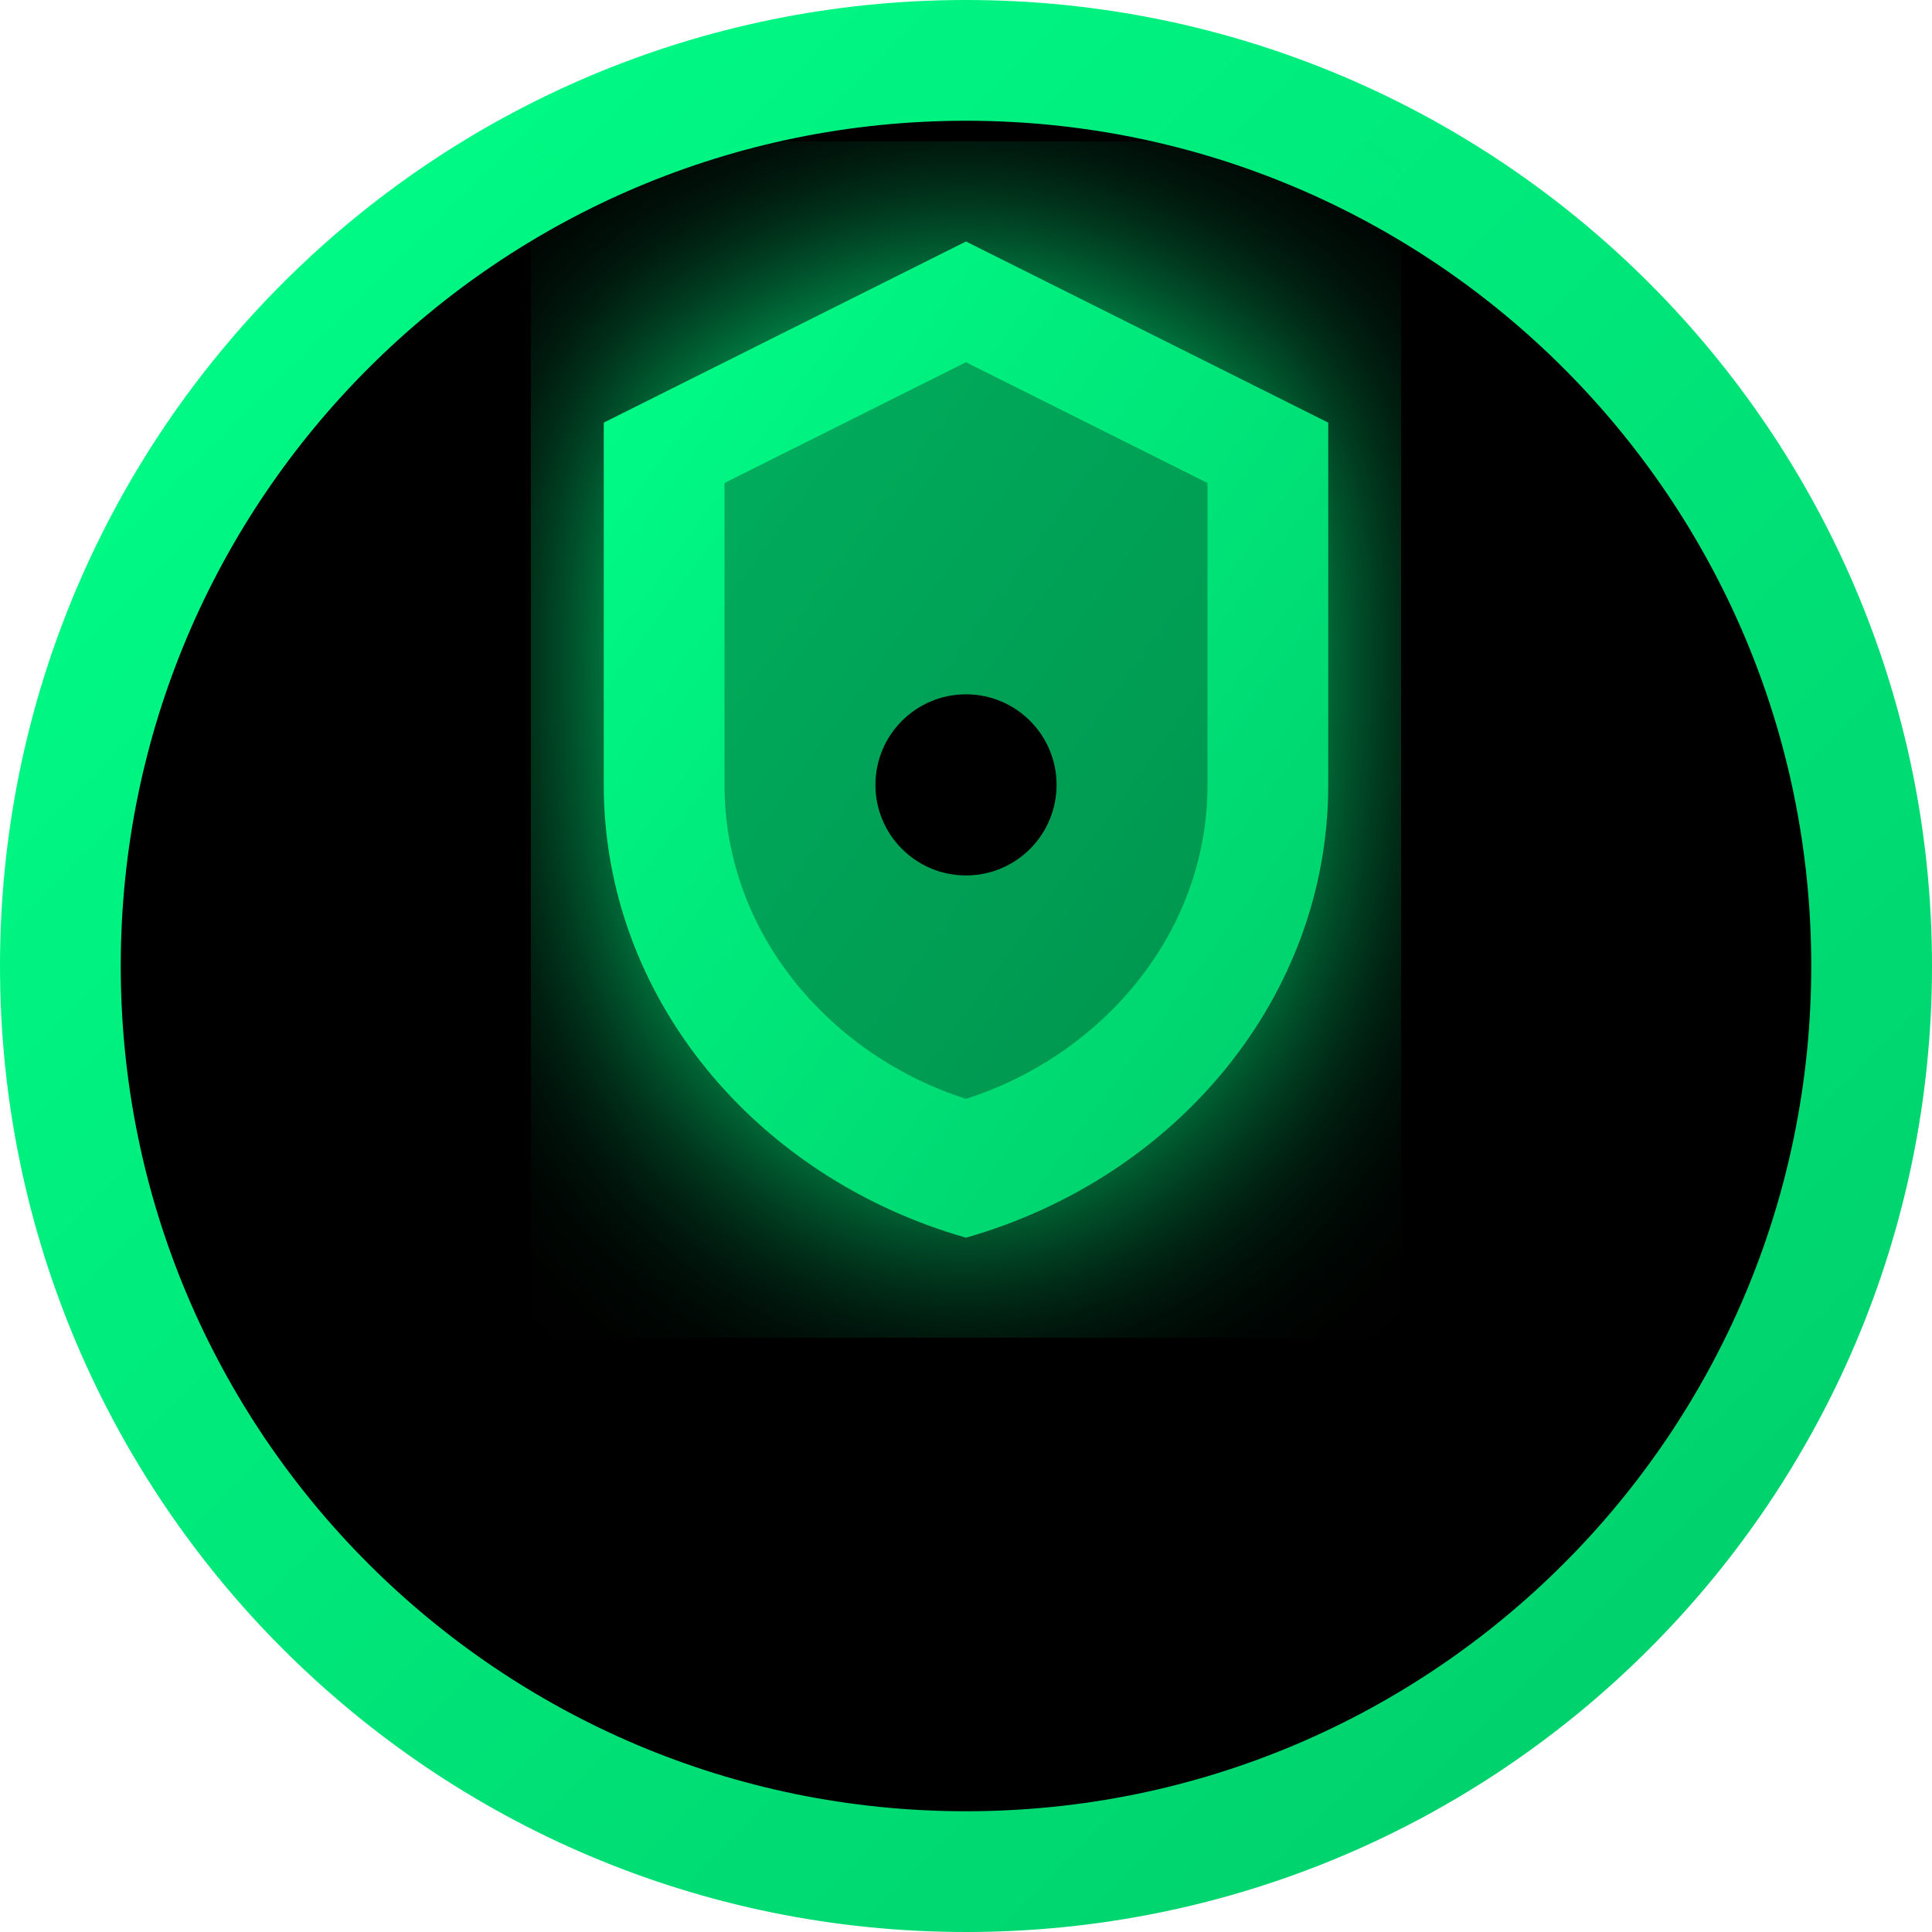
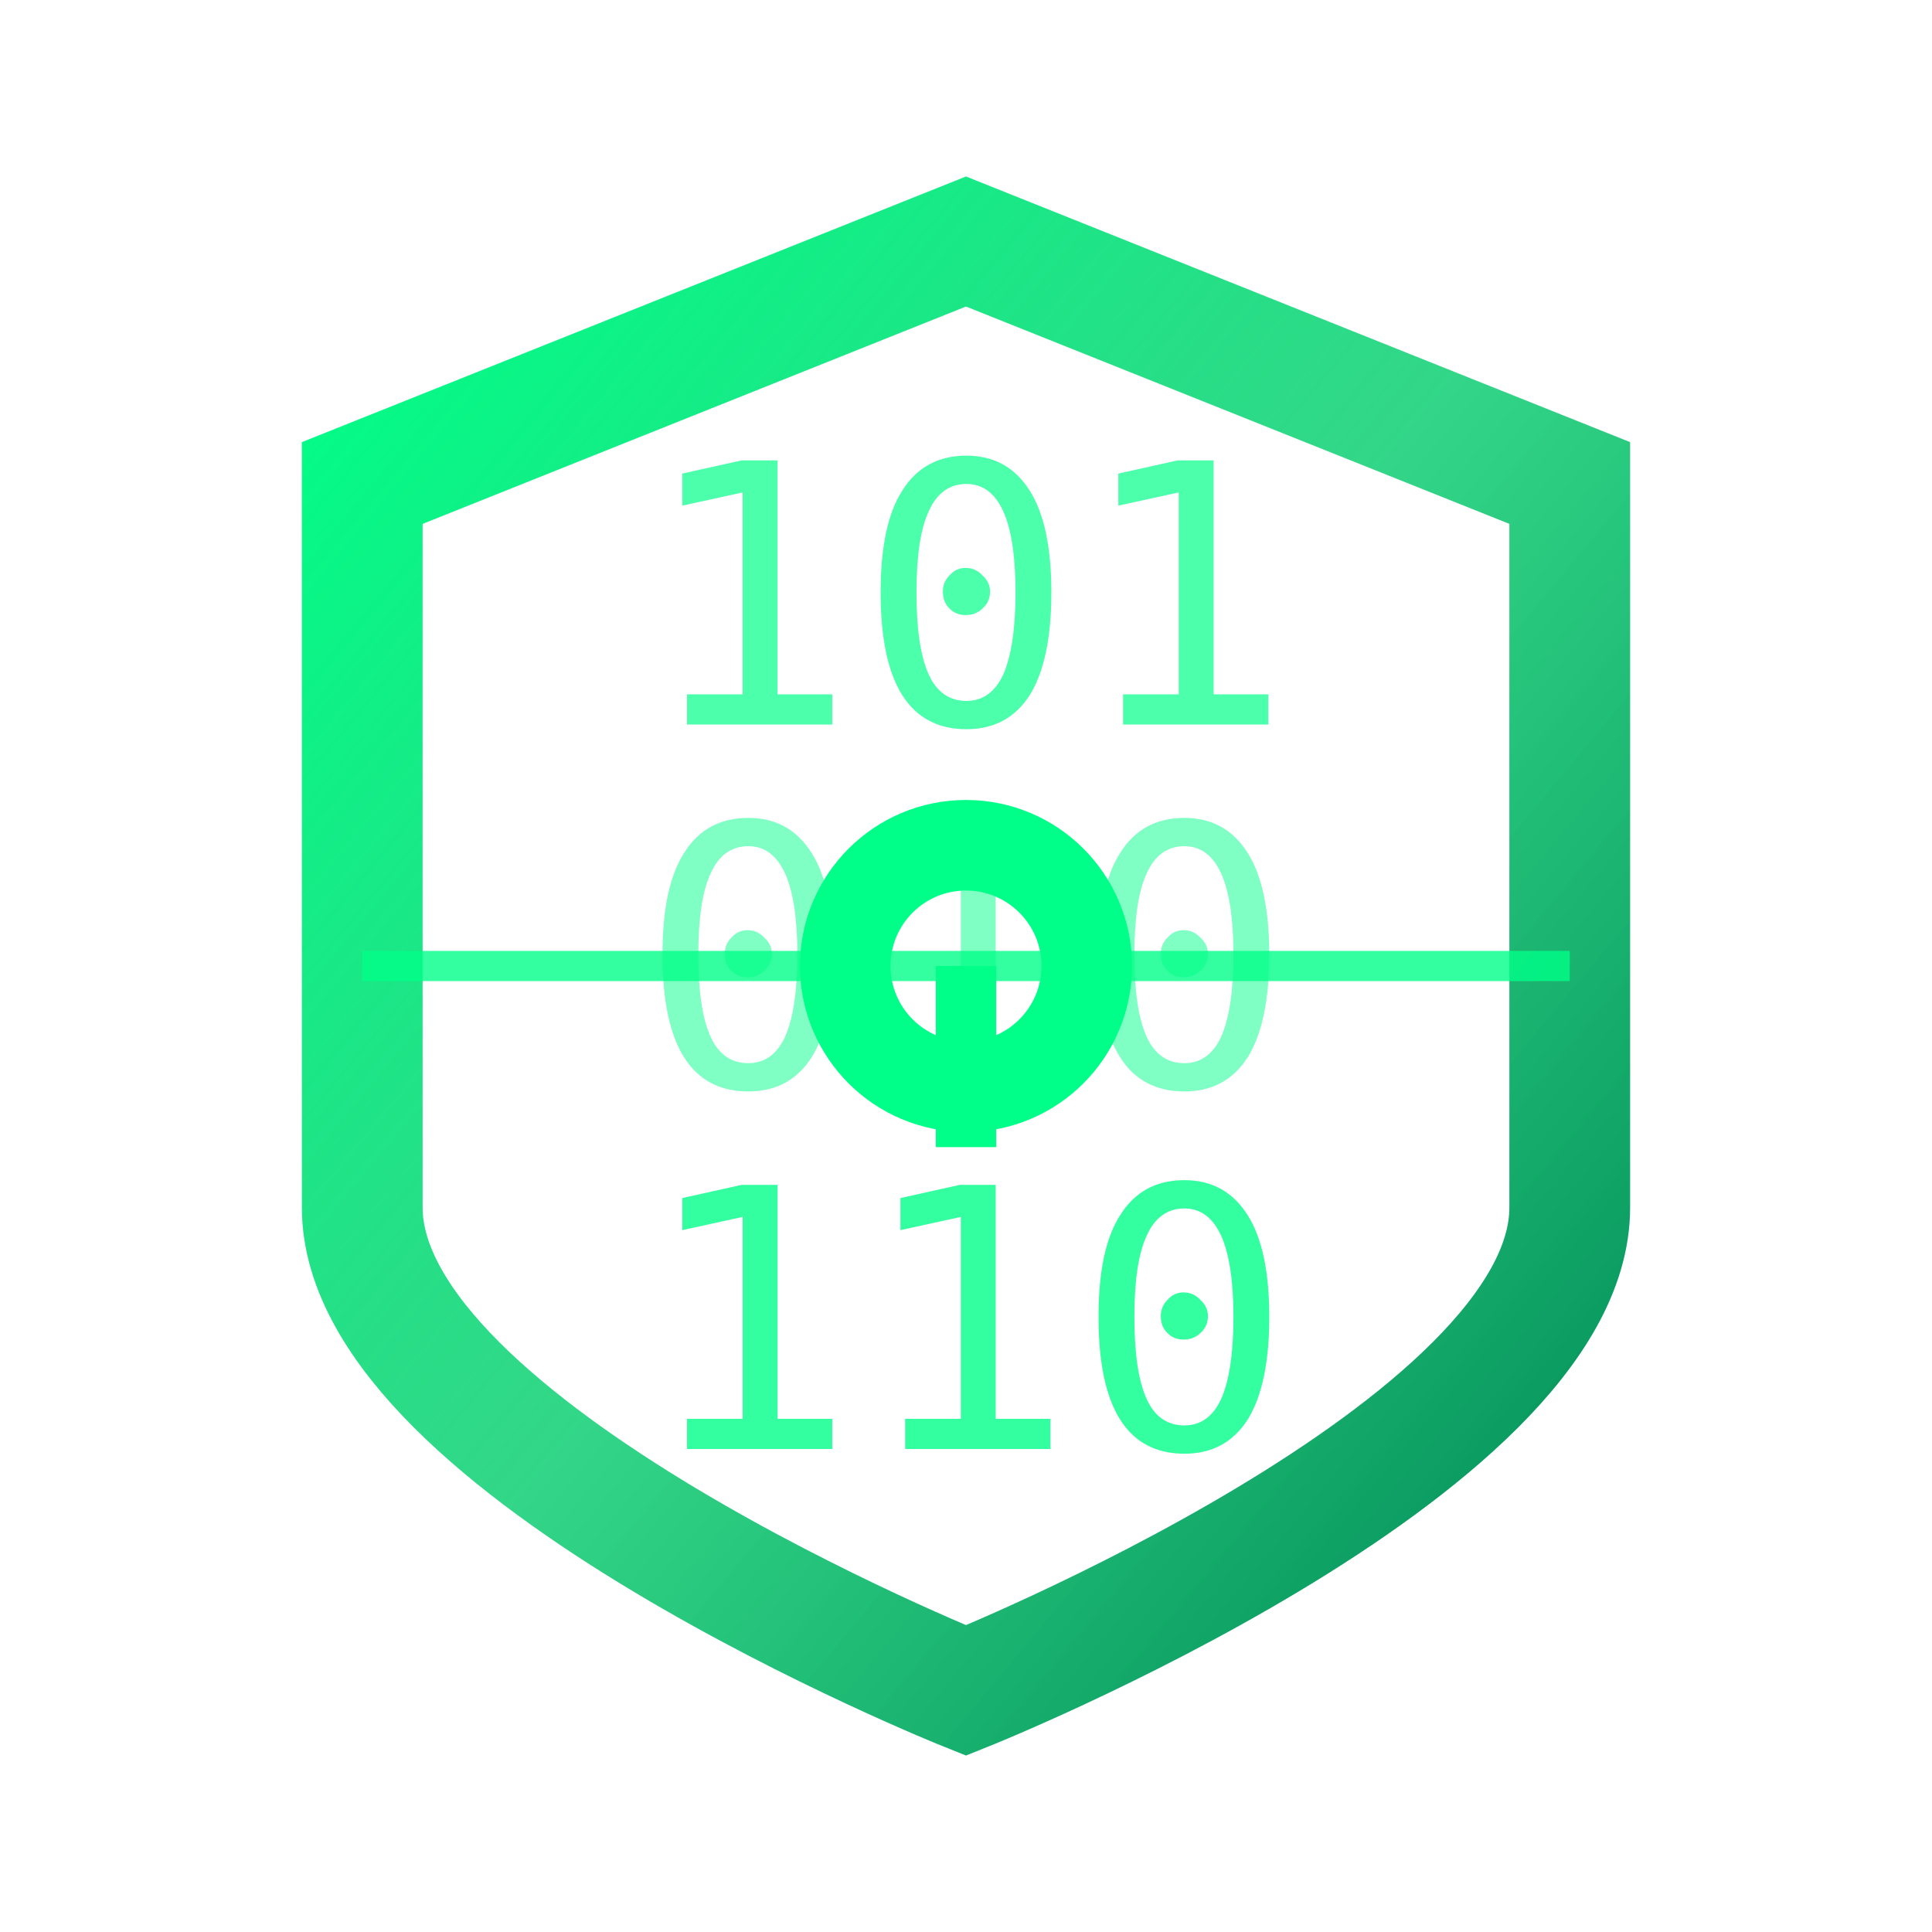
- <svg xmlns="http://www.w3.org/2000/svg" width="32" height="32" viewBox="0 0 32 32" fill="none">
+ <svg xmlns="http://www.w3.org/2000/svg" width="32" height="32" viewBox="0 0 32 32">
  <defs>
-     <linearGradient id="shieldGradient" x1="0%" y1="0%" x2="100%" y2="100%">
+     <linearGradient id="greenGlow" x1="0%" y1="0%" x2="100%" y2="100%">
      <stop offset="0%" style="stop-color:#00ff88;stop-opacity:1" />
-       <stop offset="100%" style="stop-color:#00cc6a;stop-opacity:1" />
+       <stop offset="50%" style="stop-color:#00cc6a;stop-opacity:0.8" />
+       <stop offset="100%" style="stop-color:#008855;stop-opacity:1" />
    </linearGradient>
-     <filter id="glow">
-       <feGaussianBlur stdDeviation="2" result="coloredBlur" />
-       <feMerge>
-         <feMergeNode in="coloredBlur" />
-         <feMergeNode in="SourceGraphic" />
-       </feMerge>
-     </filter>
+     <radialGradient id="centerGlow" cx="50%" cy="50%" r="50%">
+       <stop offset="0%" style="stop-color:#00ff88;stop-opacity:0.8" />
+       <stop offset="100%" style="stop-color:#004433;stop-opacity:1" />
+     </radialGradient>
  </defs>
-   <circle cx="16" cy="16" r="15" fill="#000000" stroke="url(#shieldGradient)" stroke-width="2" />
-   <path d="M16 4L10 7v6c0 3.5 2.5 6.5 6 7.5 3.5-1 6-4 6-7.5V7l-6-3z" fill="url(#shieldGradient)" filter="url(#glow)" />
-   <path d="M16 6L12 8v5c0 2.5 1.8 4.5 4 5.2 2.2-0.7 4-2.7 4-5.2V8l-4-2z" fill="#000000" opacity="0.3" />
-   <circle cx="16" cy="13" r="1.5" fill="#000000" />
+   <path d="M16 4 L26 8 L26 20 C26 24 16 28 16 28 C16 28 6 24 6 20 L6 8 Z" fill="none" stroke="url(#greenGlow)" stroke-width="2" />
+   <text x="16" y="12" text-anchor="middle" font-family="monospace" font-size="6" fill="#00ff88" opacity="0.7">101</text>
+   <text x="16" y="18" text-anchor="middle" font-family="monospace" font-size="6" fill="#00ff88" opacity="0.5">010</text>
+   <text x="16" y="24" text-anchor="middle" font-family="monospace" font-size="6" fill="#00ff88" opacity="0.8">110</text>
+   <circle cx="16" cy="16" r="2" fill="none" stroke="#00ff88" stroke-width="1.5" />
+   <rect x="15.5" y="16" width="1" height="3" fill="#00ff88" />
+   <line x1="6" y1="16" x2="26" y2="16" stroke="#00ff88" stroke-width="0.5" opacity="0.8">
+     <animate attributeName="y1" values="8;24;8" dur="3s" repeatCount="indefinite" />
+     <animate attributeName="y2" values="8;24;8" dur="3s" repeatCount="indefinite" />
+     <animate attributeName="opacity" values="0.8;0.3;0.8" dur="3s" repeatCount="indefinite" />
+   </line>
</svg>
